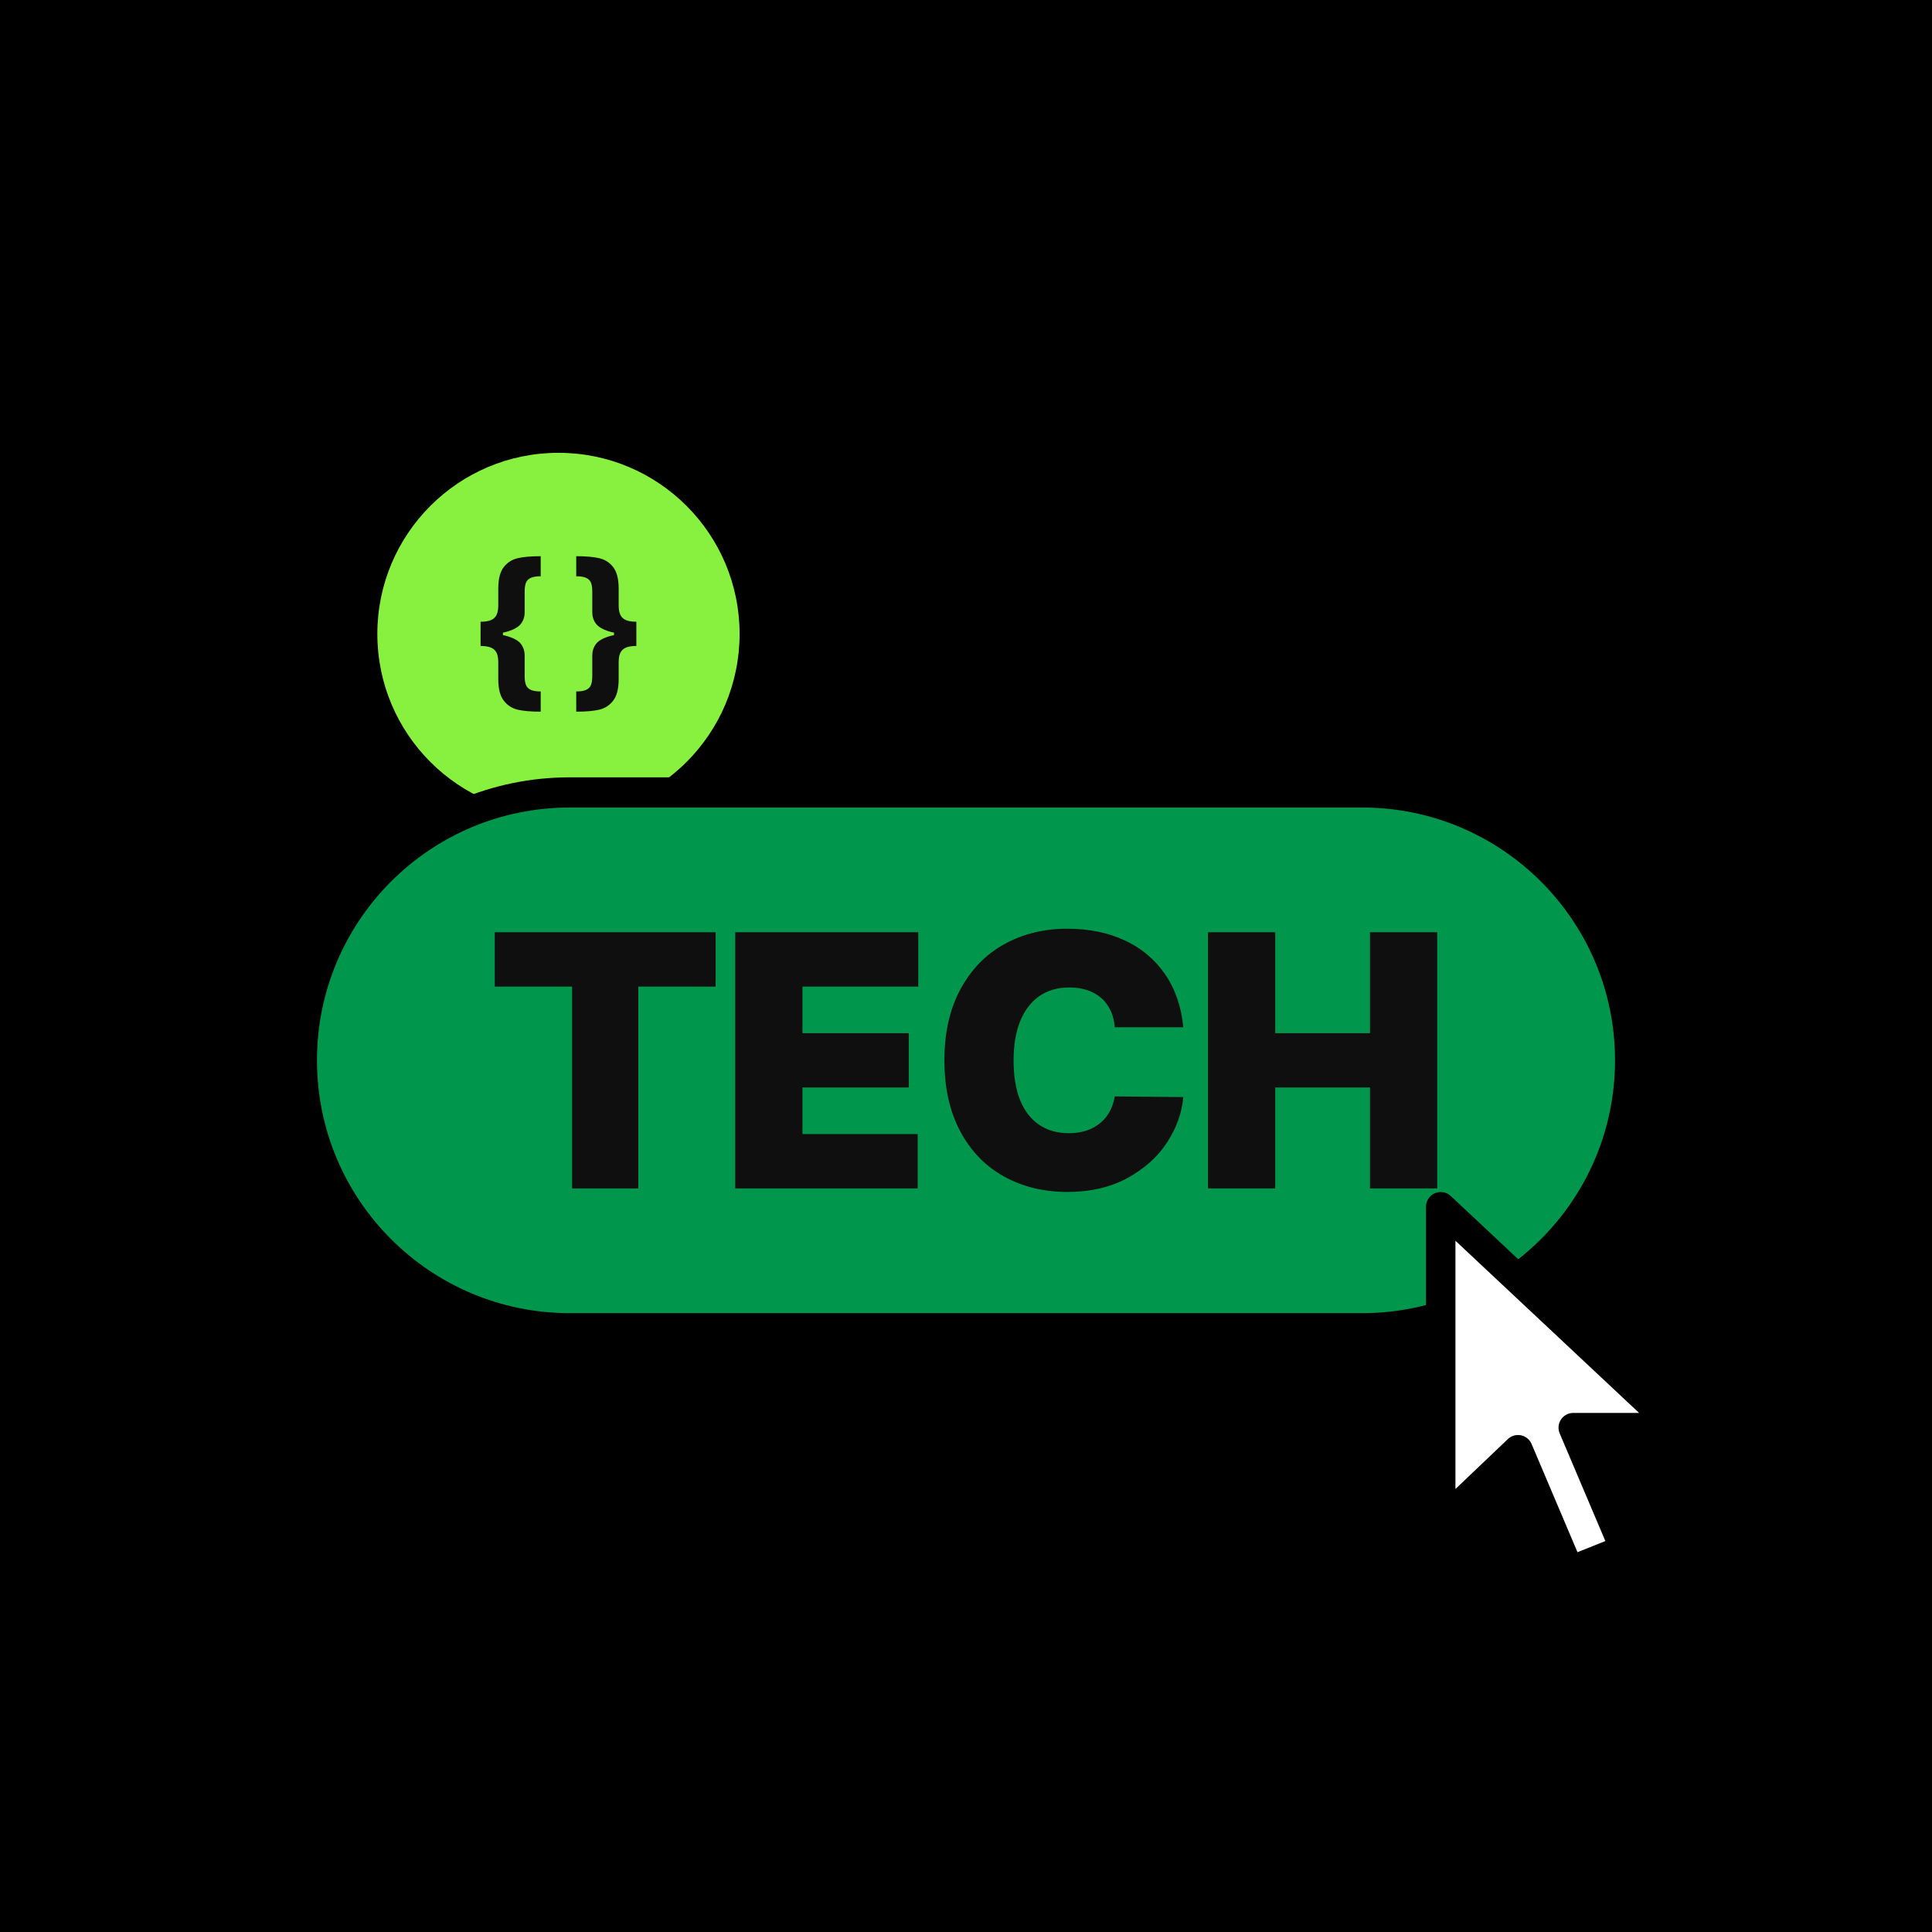
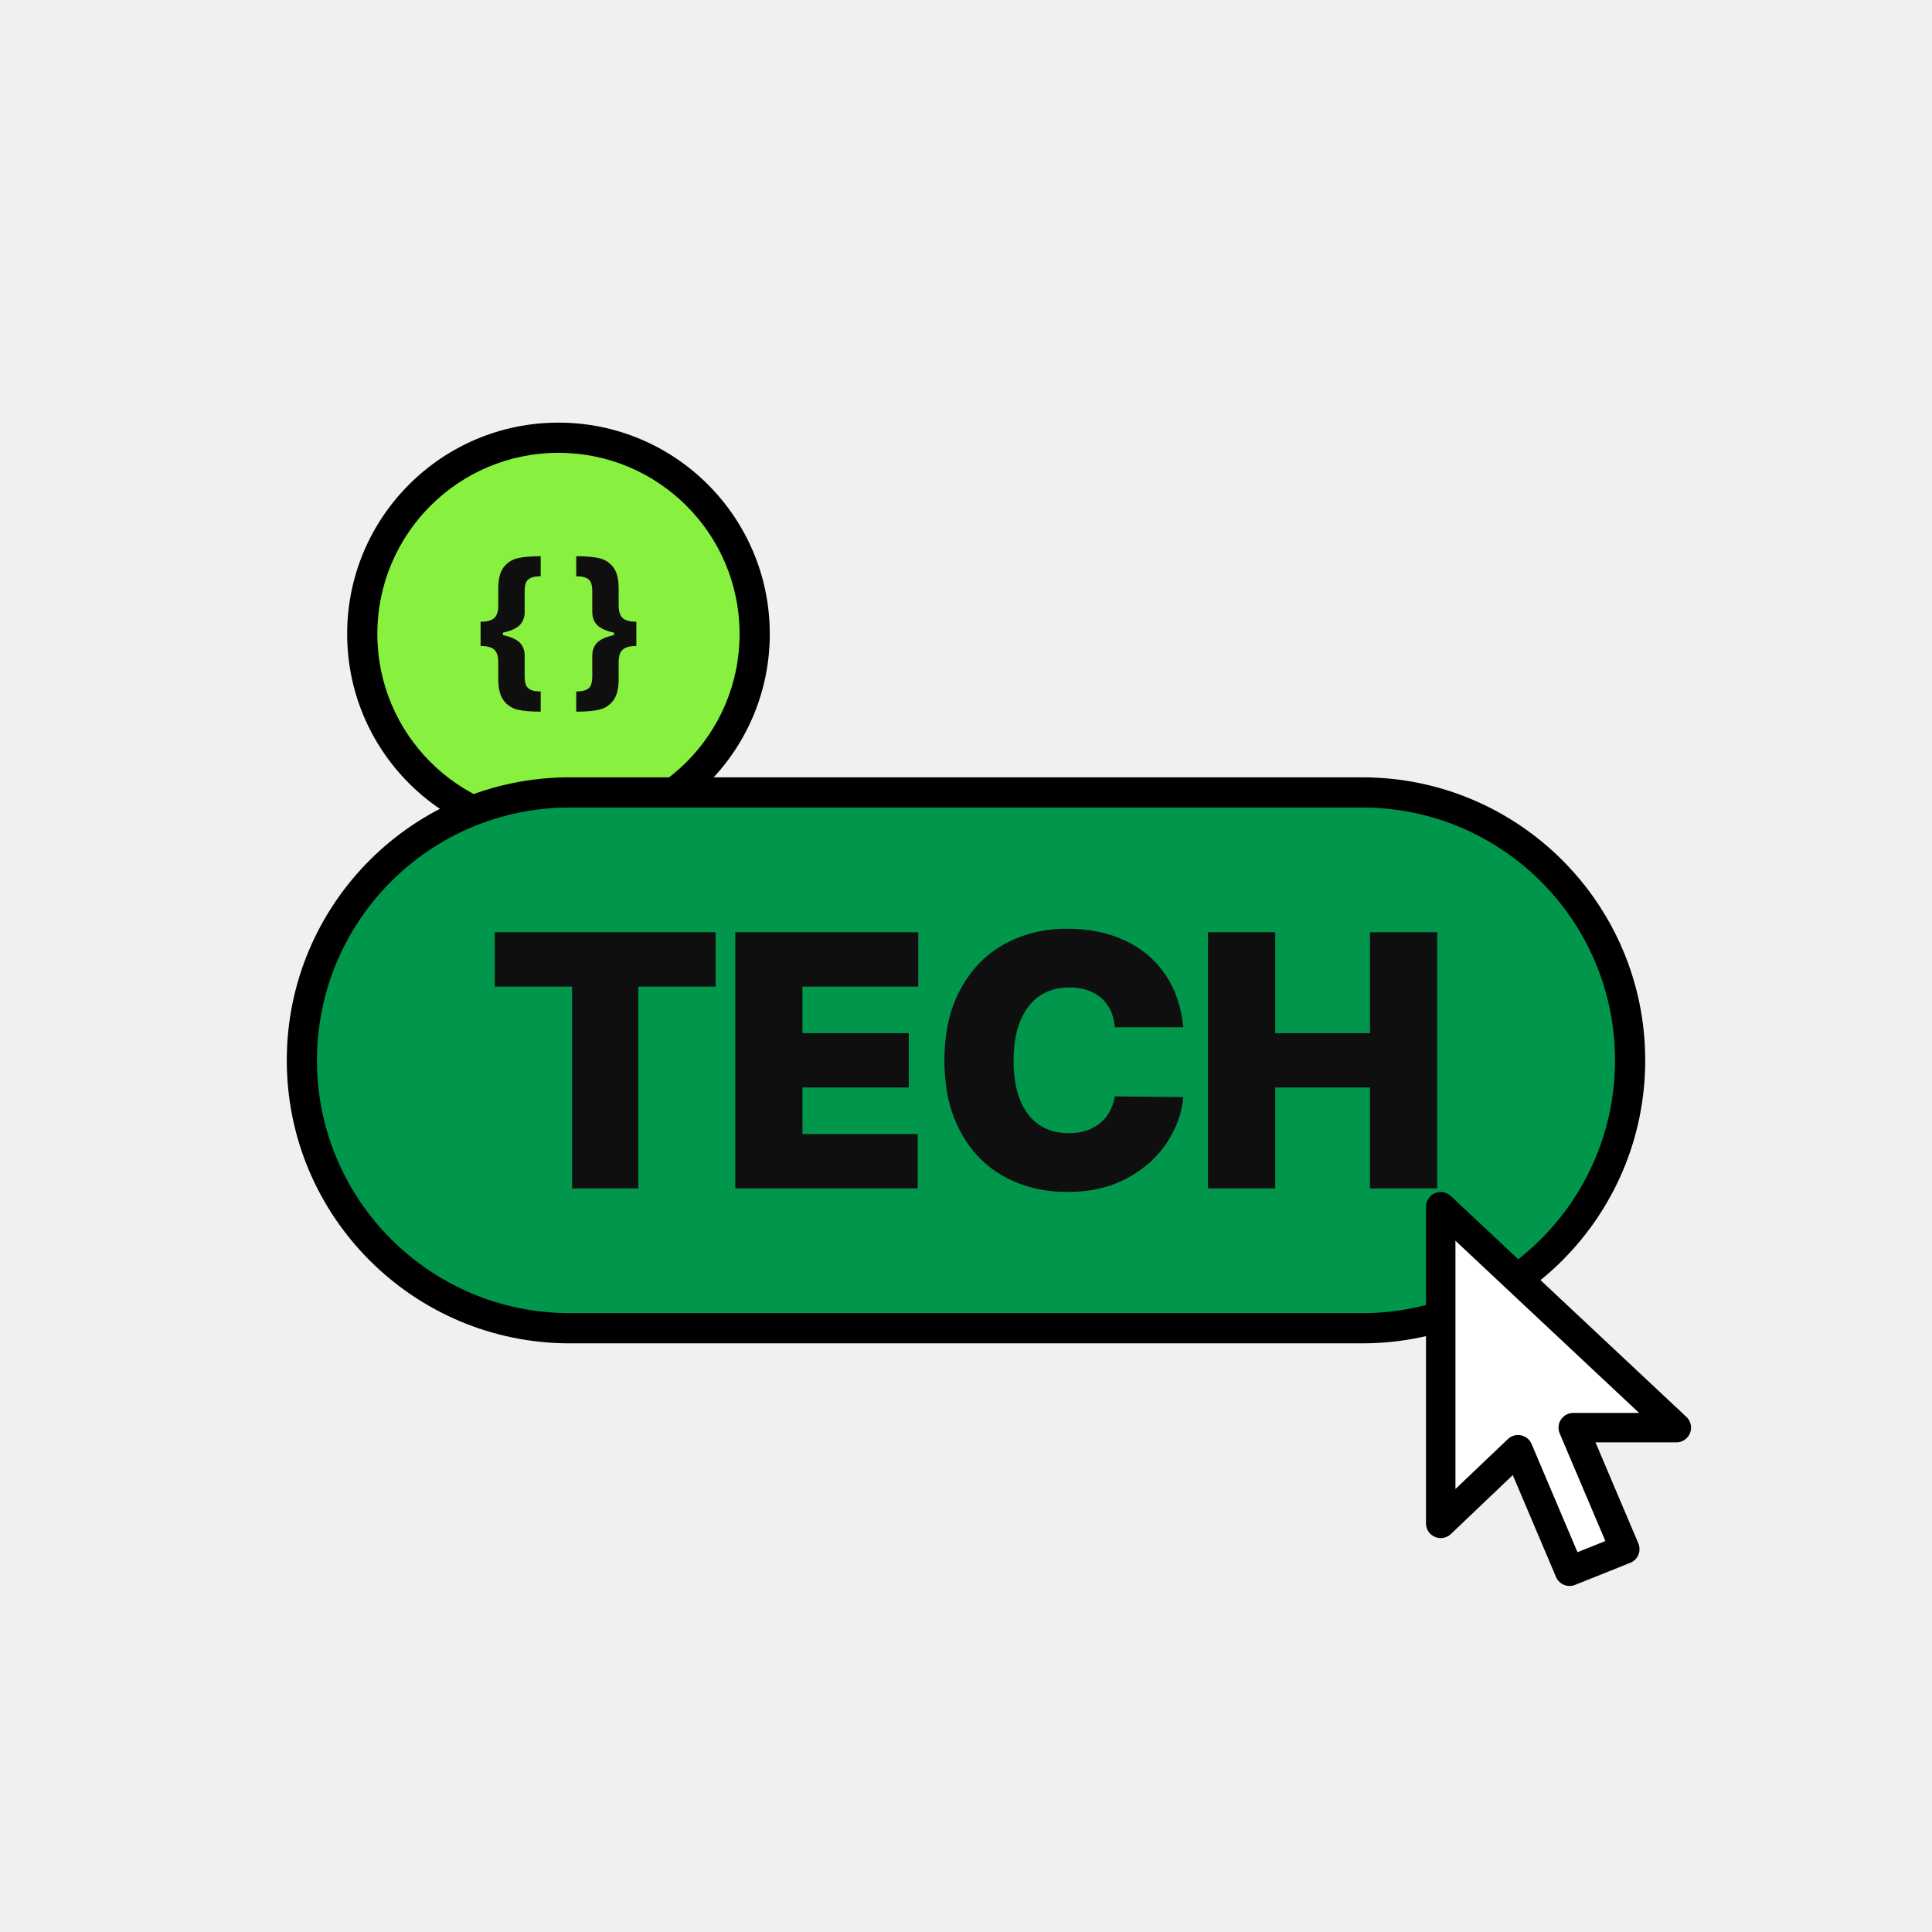
<svg xmlns="http://www.w3.org/2000/svg" width="512" height="512" viewBox="0 0 512 512" role="img" aria-label="한국일보 테크블로그 심볼">
-   <rect width="512" height="512" fill="#000000" />
  <circle cx="148.0" cy="168.0" r="56.0" fill="#000000" />
  <circle cx="148.0" cy="168.0" r="48.0" fill="#88f03e" />
  <path d="M132.05 160.4V155.97Q132.05 152.18 133.48 150.32Q134.92 148.46 137.19 147.93Q139.45 147.4 143.29 147.4V152.72Q141.54 152.72 140.62 153.16Q139.7 153.6 139.37 154.45Q139.04 155.3 139.04 156.83V162.25Q139.04 163.97 138.09 165.25Q137.15 166.54 134.58 167.33Q132.01 168.13 127.36 168.13V164.77Q129.14 164.77 130.17 164.31Q131.19 163.86 131.62 162.9Q132.05 161.94 132.05 160.4ZM132.05 179.99V175.57Q132.05 173.98 131.62 173.04Q131.19 172.1 130.17 171.64Q129.14 171.19 127.36 171.19V167.84Q131.98 167.84 134.56 168.63Q137.15 169.42 138.09 170.7Q139.04 171.99 139.04 173.72V179.16Q139.04 180.64 139.37 181.5Q139.7 182.36 140.62 182.8Q141.54 183.24 143.29 183.24V188.6Q139.44 188.6 137.18 188.07Q134.92 187.53 133.48 185.65Q132.05 183.77 132.05 179.99ZM127.36 164.77H133.28V171.19H127.36ZM163.95 160.4V155.97Q163.95 152.18 162.52 150.32Q161.08 148.46 158.81 147.93Q156.55 147.4 152.71 147.4V152.72Q154.46 152.72 155.38 153.16Q156.3 153.6 156.63 154.45Q156.96 155.3 156.96 156.83V162.25Q156.96 163.97 157.91 165.25Q158.85 166.54 161.42 167.33Q163.99 168.13 168.64 168.13V164.77Q166.86 164.77 165.83 164.31Q164.81 163.86 164.38 162.9Q163.95 161.94 163.95 160.4ZM163.95 179.99V175.57Q163.95 173.98 164.38 173.04Q164.81 172.1 165.83 171.64Q166.86 171.19 168.64 171.19V167.84Q164.02 167.84 161.44 168.63Q158.85 169.42 157.91 170.7Q156.96 171.99 156.96 173.72V179.16Q156.96 180.64 156.63 181.5Q156.3 182.36 155.38 182.8Q154.46 183.24 152.71 183.24V188.6Q156.56 188.6 158.82 188.07Q161.08 187.53 162.52 185.65Q163.95 183.77 163.95 179.99ZM168.64 164.77H162.72V171.19H168.64Z" fill="#0f0f0f" />
  <rect x="76" y="206" width="360" height="150" rx="75.0" fill="#000000" />
  <rect x="84" y="214" width="344" height="134" rx="67.0" fill="#00964b" />
  <path d="M131.12 247.06H189.65V261.46H169.16V314.94H151.61V261.46H131.12ZM194.85 247.06H243.35V261.46H212.66V273.8H240.84V288.19H212.66V300.54H243.2V314.94H194.85ZM283.38 261.69Q278.69 261.69 275.4 264Q272.12 266.3 270.36 270.62Q268.61 274.95 268.61 281Q268.61 287.32 270.36 291.6Q272.12 295.88 275.4 298.09Q278.69 300.31 283.2 300.31Q286.64 300.31 289.21 299.1Q291.77 297.9 293.35 295.73Q294.92 293.56 295.42 290.56L313.58 290.74Q313.07 296.87 309.36 302.64Q305.65 308.41 298.87 312.14Q292.08 315.88 282.85 315.88Q273.51 315.88 266.09 311.79Q258.68 307.7 254.48 299.82Q250.28 291.94 250.28 281Q250.28 269.96 254.57 262.09Q258.85 254.21 266.23 250.17Q273.6 246.12 282.85 246.12Q291.37 246.12 298.02 249.19Q304.68 252.26 308.74 258.16Q312.81 264.06 313.58 272.24H295.42Q295.19 269.06 293.7 266.67Q292.22 264.27 289.56 262.98Q286.9 261.69 283.38 261.69ZM320.13 247.06H337.95V273.8H363.06V247.06H380.88V314.94H363.06V288.19H337.95V314.94H320.13Z" fill="#0f0f0f" />
  <g transform="translate(381.8049 319.8049) scale(0.9756098)">
    <path d="M0 0 L0 86 L21 66 L35 99 L50 93 L36 60 L64 60 Z" fill="#ffffff" stroke="#000000" stroke-width="8" stroke-linejoin="round" />
  </g>
</svg>
